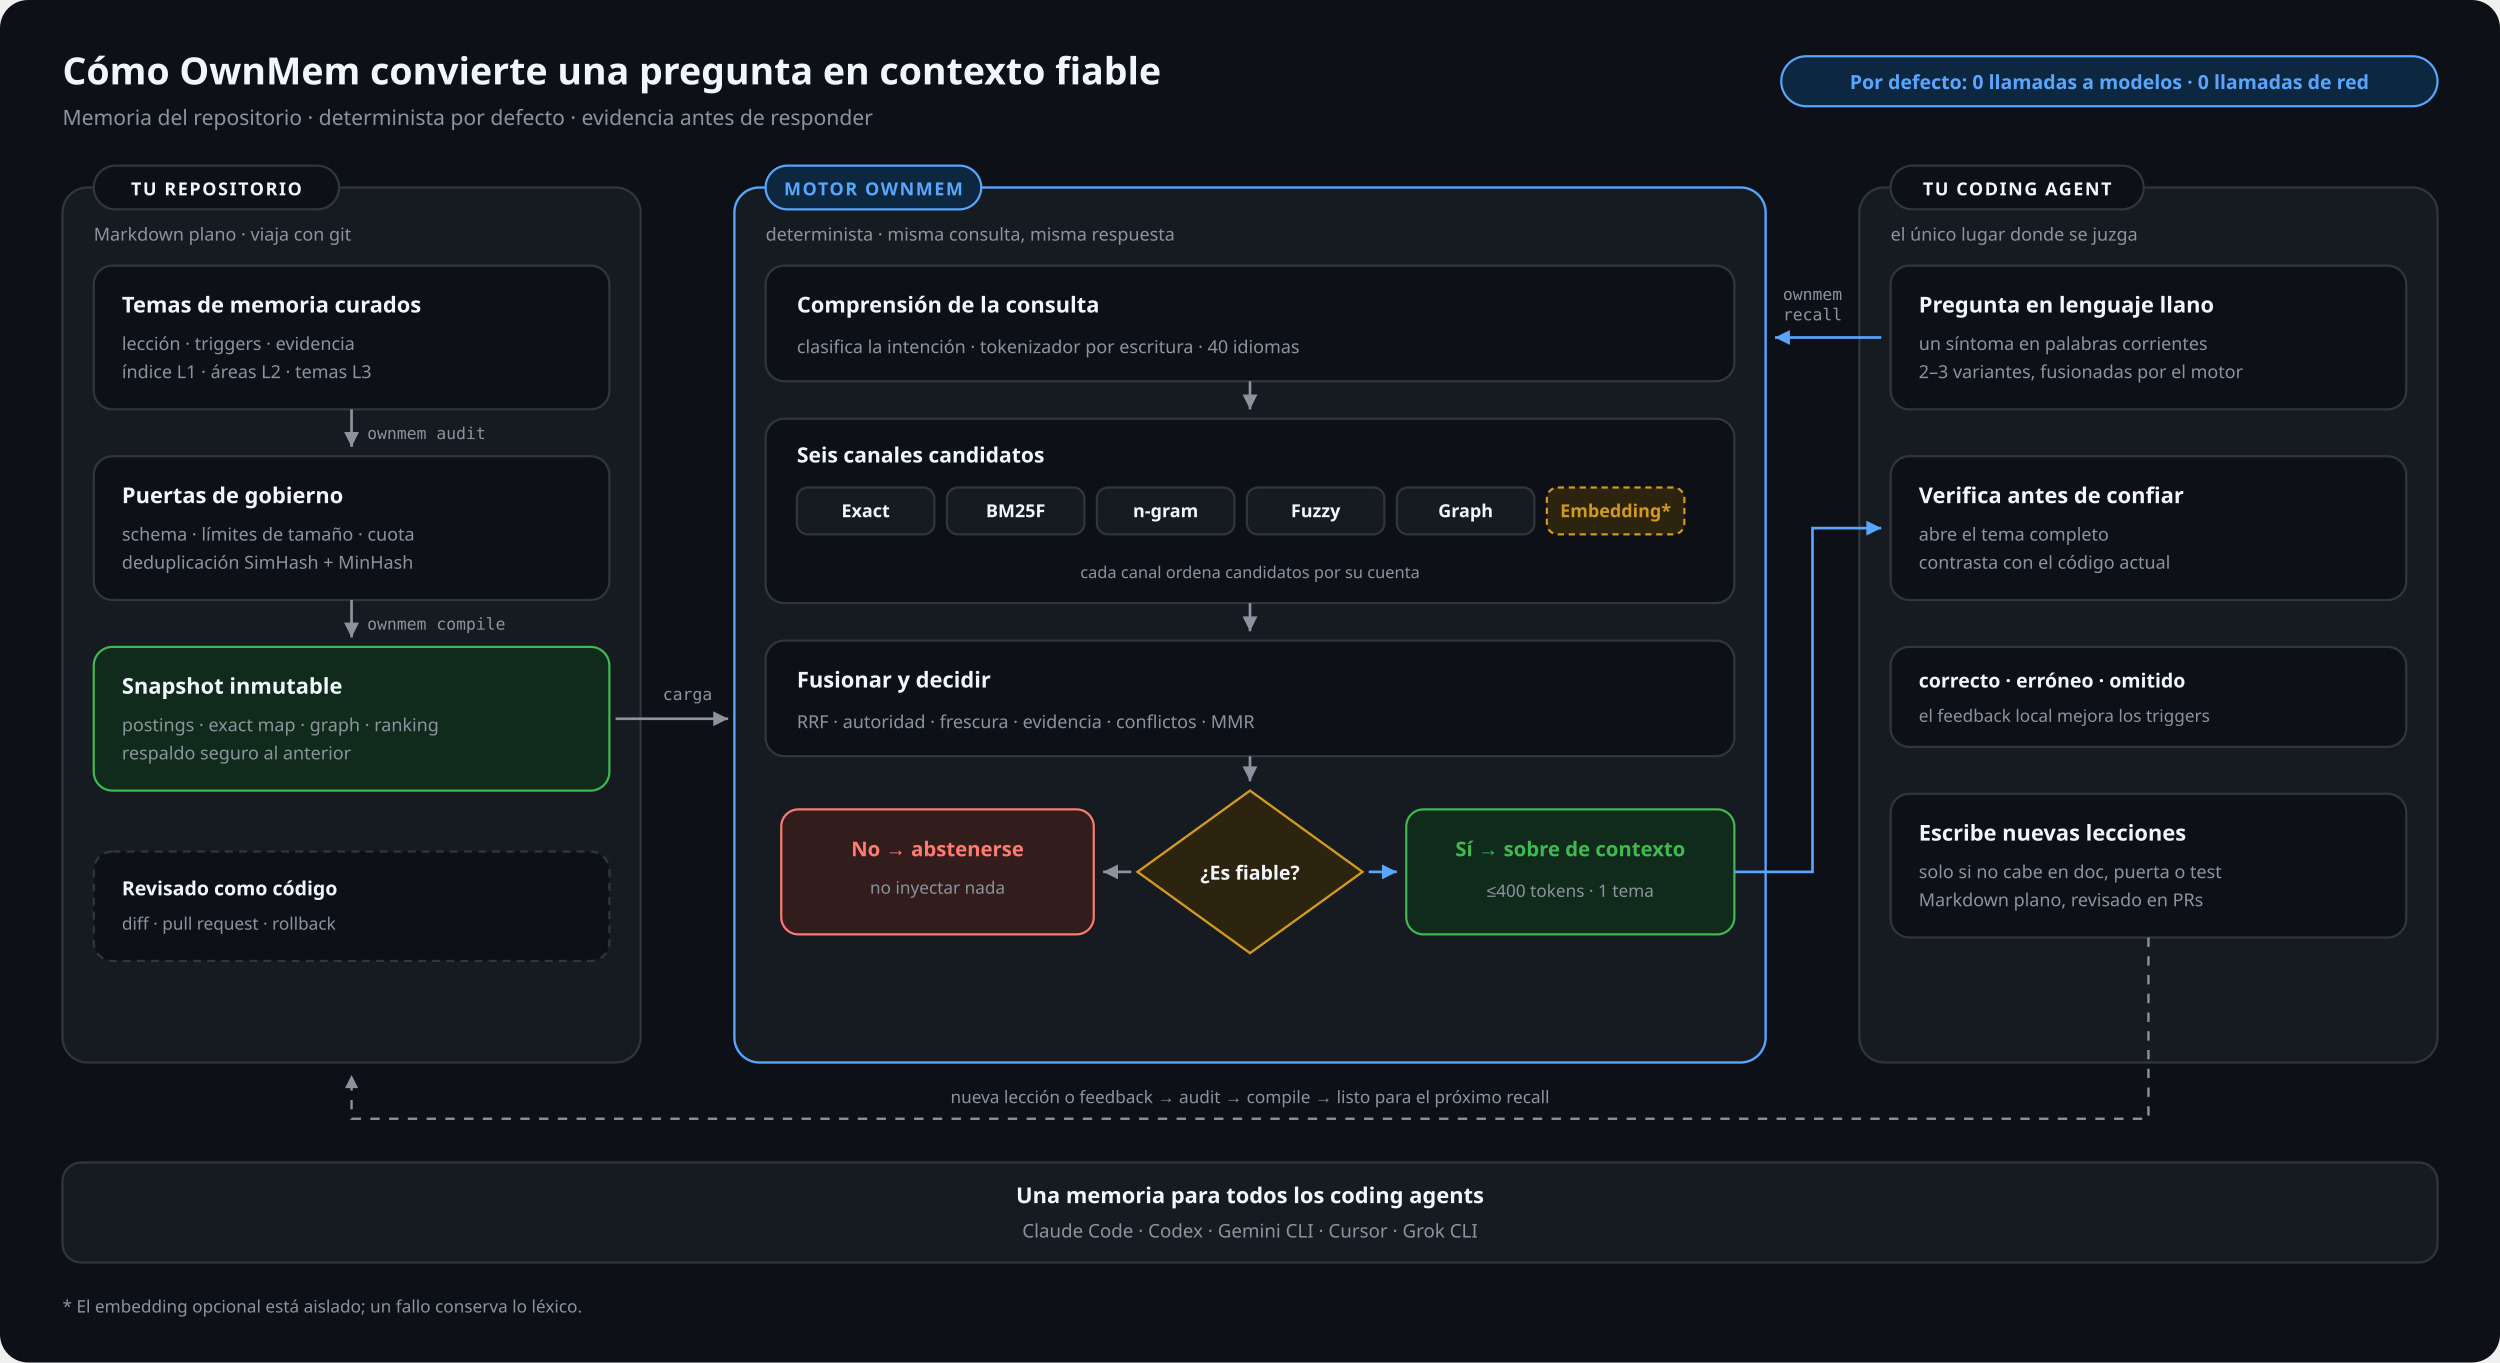
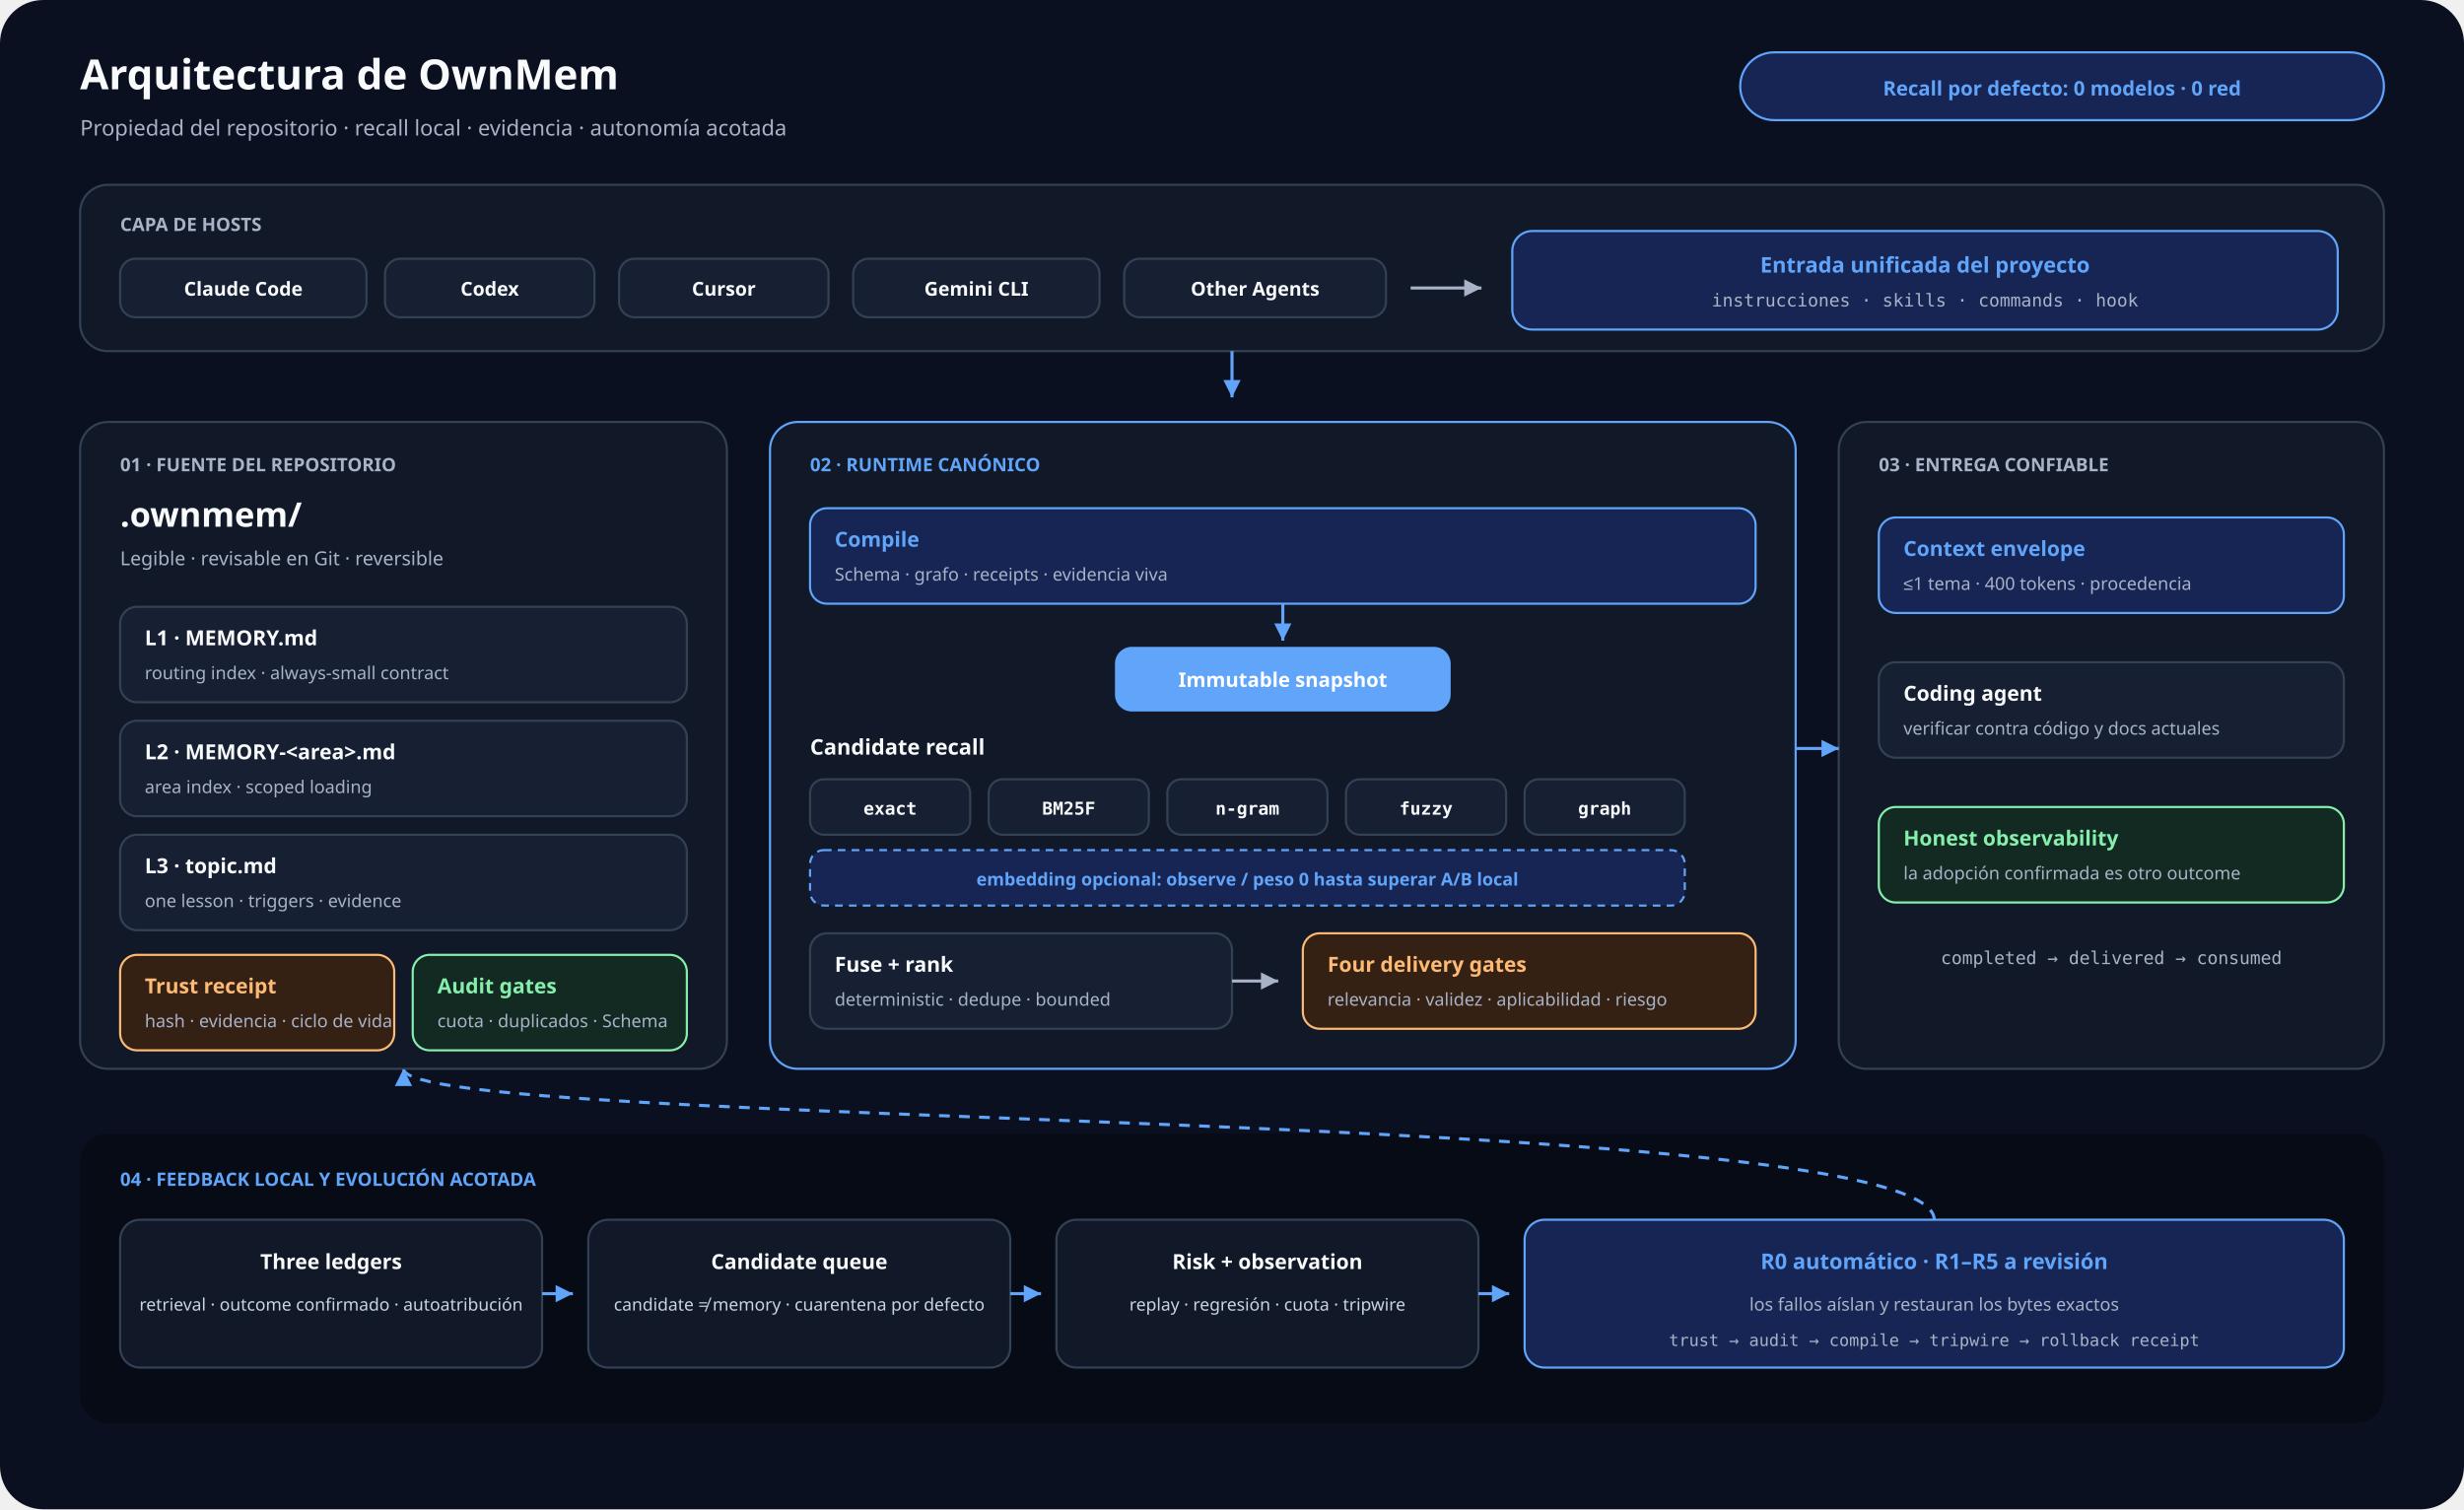
- <svg xmlns="http://www.w3.org/2000/svg" viewBox="0 0 1600 872" role="img" aria-labelledby="title description" font-family="-apple-system, BlinkMacSystemFont, 'Segoe UI', 'Noto Sans', 'Helvetica Neue', Arial, sans-serif">
+ <svg xmlns="http://www.w3.org/2000/svg" viewBox="0 0 1600 980" role="img" aria-labelledby="title description" font-family="-apple-system, BlinkMacSystemFont, 'Segoe UI', 'Noto Sans', Arial, sans-serif">
  <defs>
    <marker id="arrow" viewBox="0 0 10 10" refX="8" refY="5" markerWidth="7" markerHeight="7" orient="auto-start-reverse">
-       <path d="M 0 1 L 8 5 L 0 9 z" fill="#8b949e" />
+       <path d="M 0 1 L 8 5 L 0 9 z" fill="#a8b3c7" />
    </marker>
-     <marker id="accent" viewBox="0 0 10 10" refX="8" refY="5" markerWidth="7" markerHeight="7" orient="auto-start-reverse">
-       <path d="M 0 1 L 8 5 L 0 9 z" fill="#58a6ff" />
+     <marker id="arrowBlue" viewBox="0 0 10 10" refX="8" refY="5" markerWidth="7" markerHeight="7" orient="auto-start-reverse">
+       <path d="M 0 1 L 8 5 L 0 9 z" fill="#60a5fa" />
    </marker>
  </defs>
-   <rect x="0" y="0" width="1600" height="872" rx="18" fill="#0d1117" />
-   <text x="40" y="54" text-anchor="start" font-size="24" font-weight="700" fill="#f0f6fc">Cómo OwnMem convierte una pregunta en contexto fiable</text>
-   <text x="40" y="80" text-anchor="start" font-size="13.5" font-weight="400" fill="#8b949e">Memoria del repositorio · determinista por defecto · evidencia antes de responder</text>
-   <rect x="1140" y="36" width="420" height="32" rx="16" fill="#0d2740" stroke="#58a6ff" stroke-width="1.4" />
-   <text x="1350" y="57" text-anchor="middle" font-size="12.5" font-weight="600" fill="#58a6ff">Por defecto: 0 llamadas a modelos · 0 llamadas de red</text>
-   <rect x="40" y="120" width="370" height="560" rx="16" fill="#161b22" stroke="#30363d" stroke-width="1.4" />
-   <rect x="470" y="120" width="660" height="560" rx="16" fill="#161b22" stroke="#58a6ff" stroke-width="1.5" />
-   <rect x="1190" y="120" width="370" height="560" rx="16" fill="#161b22" stroke="#30363d" stroke-width="1.4" />
-   <rect x="60" y="106" width="157" height="28" rx="14" fill="#0d1117" stroke="#30363d" stroke-width="1.4" />
-   <text x="138.5" y="125" text-anchor="middle" font-size="11.5" font-weight="700" letter-spacing="1" fill="#f0f6fc">TU REPOSITORIO</text>
-   <rect x="490" y="106" width="138" height="28" rx="14" fill="#0d2740" stroke="#58a6ff" stroke-width="1.4" />
-   <text x="559" y="125" text-anchor="middle" font-size="11.5" font-weight="700" letter-spacing="1" fill="#58a6ff">MOTOR OWNMEM</text>
-   <rect x="1210" y="106" width="162" height="28" rx="14" fill="#0d1117" stroke="#30363d" stroke-width="1.4" />
-   <text x="1291" y="125" text-anchor="middle" font-size="11.5" font-weight="700" letter-spacing="1" fill="#f0f6fc">TU CODING AGENT</text>
-   <text x="60" y="154" text-anchor="start" font-size="11.5" font-weight="400" fill="#8b949e">Markdown plano · viaja con git</text>
-   <text x="490" y="154" text-anchor="start" font-size="11.5" font-weight="400" fill="#8b949e">determinista · misma consulta, misma respuesta</text>
-   <text x="1210" y="154" text-anchor="start" font-size="11.5" font-weight="400" fill="#8b949e">el único lugar donde se juzga</text>
-   <rect x="60" y="170" width="330" height="92" rx="12" fill="#0d1117" stroke="#30363d" stroke-width="1.4" />
-   <text x="78" y="200" text-anchor="start" font-size="14" font-weight="650" fill="#f0f6fc">Temas de memoria curados</text>
-   <text x="78" y="224" text-anchor="start" font-size="11.5" font-weight="400" fill="#8b949e">lección · triggers · evidencia</text>
-   <text x="78" y="242" text-anchor="start" font-size="11.5" font-weight="400" fill="#8b949e">índice L1 · áreas L2 · temas L3</text>
-   <path d="M 225 262 L 225 286" fill="none" stroke="#8b949e" stroke-width="1.7" marker-end="url(#arrow)" />
-   <text x="235" y="281" text-anchor="start" font-size="10.5" font-weight="400" font-family="ui-monospace, SFMono-Regular, 'SF Mono', Menlo, Consolas, monospace" fill="#8b949e">ownmem audit</text>
-   <rect x="60" y="292" width="330" height="92" rx="12" fill="#0d1117" stroke="#30363d" stroke-width="1.4" />
-   <text x="78" y="322" text-anchor="start" font-size="14" font-weight="650" fill="#f0f6fc">Puertas de gobierno</text>
-   <text x="78" y="346" text-anchor="start" font-size="11.5" font-weight="400" fill="#8b949e">schema · límites de tamaño · cuota</text>
-   <text x="78" y="364" text-anchor="start" font-size="11.5" font-weight="400" fill="#8b949e">deduplicación SimHash + MinHash</text>
-   <path d="M 225 384 L 225 408" fill="none" stroke="#8b949e" stroke-width="1.7" marker-end="url(#arrow)" />
-   <text x="235" y="403" text-anchor="start" font-size="10.5" font-weight="400" font-family="ui-monospace, SFMono-Regular, 'SF Mono', Menlo, Consolas, monospace" fill="#8b949e">ownmem compile</text>
-   <rect x="60" y="414" width="330" height="92" rx="12" fill="#102b1c" stroke="#3fb950" stroke-width="1.4" />
-   <text x="78" y="444" text-anchor="start" font-size="14" font-weight="650" fill="#f0f6fc">Snapshot inmutable</text>
-   <text x="78" y="468" text-anchor="start" font-size="11.5" font-weight="400" fill="#8b949e">postings · exact map · graph · ranking</text>
-   <text x="78" y="486" text-anchor="start" font-size="11.5" font-weight="400" fill="#8b949e">respaldo seguro al anterior</text>
-   <rect x="60" y="545" width="330" height="70" rx="12" fill="#0d1117" stroke="#30363d" stroke-width="1.4" stroke-dasharray="5 4" />
-   <text x="78" y="573" text-anchor="start" font-size="12.5" font-weight="600" fill="#f0f6fc">Revisado como código</text>
-   <text x="78" y="595" text-anchor="start" font-size="11" font-weight="400" fill="#8b949e">diff · pull request · rollback</text>
-   <text x="440" y="448" text-anchor="middle" font-size="10.5" font-weight="400" font-family="ui-monospace, SFMono-Regular, 'SF Mono', Menlo, Consolas, monospace" fill="#8b949e">carga</text>
-   <path d="M 394 460 L 466 460" fill="none" stroke="#8b949e" stroke-width="1.7" marker-end="url(#arrow)" />
-   <rect x="490" y="170" width="620" height="74" rx="12" fill="#0d1117" stroke="#30363d" stroke-width="1.4" />
-   <text x="510" y="200" text-anchor="start" font-size="14" font-weight="650" fill="#f0f6fc">Comprensión de la consulta</text>
-   <text x="510" y="226" text-anchor="start" font-size="11.5" font-weight="400" fill="#8b949e">clasifica la intención · tokenizador por escritura · 40 idiomas</text>
-   <path d="M 800 244 L 800 262" fill="none" stroke="#8b949e" stroke-width="1.7" marker-end="url(#arrow)" />
-   <rect x="490" y="268" width="620" height="118" rx="12" fill="#0d1117" stroke="#30363d" stroke-width="1.4" />
-   <text x="510" y="296" text-anchor="start" font-size="13.5" font-weight="650" fill="#f0f6fc">Seis canales candidatos</text>
-   <rect x="510" y="312" width="88" height="30" rx="7" fill="#161b22" stroke="#30363d" stroke-width="1.4" />
-   <text x="554" y="331" text-anchor="middle" font-size="11.5" font-weight="600" fill="#f0f6fc">Exact</text>
-   <rect x="606" y="312" width="88" height="30" rx="7" fill="#161b22" stroke="#30363d" stroke-width="1.4" />
-   <text x="650" y="331" text-anchor="middle" font-size="11.5" font-weight="600" fill="#f0f6fc">BM25F</text>
-   <rect x="702" y="312" width="88" height="30" rx="7" fill="#161b22" stroke="#30363d" stroke-width="1.4" />
-   <text x="746" y="331" text-anchor="middle" font-size="11.5" font-weight="600" fill="#f0f6fc">n-gram</text>
-   <rect x="798" y="312" width="88" height="30" rx="7" fill="#161b22" stroke="#30363d" stroke-width="1.4" />
-   <text x="842" y="331" text-anchor="middle" font-size="11.5" font-weight="600" fill="#f0f6fc">Fuzzy</text>
-   <rect x="894" y="312" width="88" height="30" rx="7" fill="#161b22" stroke="#30363d" stroke-width="1.4" />
-   <text x="938" y="331" text-anchor="middle" font-size="11.5" font-weight="600" fill="#f0f6fc">Graph</text>
-   <rect x="990" y="312" width="88" height="30" rx="7" fill="#2d240f" stroke="#d29922" stroke-width="1.4" stroke-dasharray="4 3" />
-   <text x="1034" y="331" text-anchor="middle" font-size="11.5" font-weight="600" fill="#d29922">Embedding*</text>
-   <text x="800" y="370" text-anchor="middle" font-size="10.5" font-weight="400" fill="#8b949e">cada canal ordena candidatos por su cuenta</text>
-   <path d="M 800 386 L 800 404" fill="none" stroke="#8b949e" stroke-width="1.7" marker-end="url(#arrow)" />
-   <rect x="490" y="410" width="620" height="74" rx="12" fill="#0d1117" stroke="#30363d" stroke-width="1.4" />
-   <text x="510" y="440" text-anchor="start" font-size="14" font-weight="650" fill="#f0f6fc">Fusionar y decidir</text>
-   <text x="510" y="466" text-anchor="start" font-size="11.5" font-weight="400" fill="#8b949e">RRF · autoridad · frescura · evidencia · conflictos · MMR</text>
-   <path d="M 800 484 L 800 500" fill="none" stroke="#8b949e" stroke-width="1.7" marker-end="url(#arrow)" />
-   <polygon points="800,506 872,558 800,610 728,558" fill="#2d240f" stroke="#d29922" stroke-width="1.5" />
-   <text x="800" y="563" text-anchor="middle" font-size="12.5" font-weight="650" fill="#f0f6fc">¿Es fiable?</text>
-   <rect x="500" y="518" width="200" height="80" rx="11" fill="#321d1c" stroke="#ff7b72" stroke-width="1.4" />
-   <text x="600" y="548" text-anchor="middle" font-size="13" font-weight="650" fill="#ff7b72">No → abstenerse</text>
-   <text x="600" y="572" text-anchor="middle" font-size="11" font-weight="400" fill="#8b949e">no inyectar nada</text>
-   <path d="M 724 558 L 706 558" fill="none" stroke="#8b949e" stroke-width="1.7" marker-end="url(#arrow)" />
-   <rect x="900" y="518" width="210" height="80" rx="11" fill="#102b1c" stroke="#3fb950" stroke-width="1.4" />
-   <text x="1005" y="548" text-anchor="middle" font-size="13" font-weight="650" fill="#3fb950">Sí → sobre de contexto</text>
-   <text x="1005" y="574" text-anchor="middle" font-size="11" font-weight="400" fill="#8b949e">≤400 tokens · 1 tema</text>
-   <path d="M 876 558 L 894 558" fill="none" stroke="#58a6ff" stroke-width="1.7" marker-end="url(#accent)" />
-   <path d="M 1110 558 L 1160 558 L 1160 338 L 1204 338" fill="none" stroke="#58a6ff" stroke-width="1.7" marker-end="url(#accent)" />
-   <rect x="1210" y="170" width="330" height="92" rx="12" fill="#0d1117" stroke="#30363d" stroke-width="1.4" />
-   <text x="1228" y="200" text-anchor="start" font-size="14" font-weight="650" fill="#f0f6fc">Pregunta en lenguaje llano</text>
-   <text x="1228" y="224" text-anchor="start" font-size="11.5" font-weight="400" fill="#8b949e">un síntoma en palabras corrientes</text>
-   <text x="1228" y="242" text-anchor="start" font-size="11.5" font-weight="400" fill="#8b949e">2–3 variantes, fusionadas por el motor</text>
-   <rect x="1210" y="292" width="330" height="92" rx="12" fill="#0d1117" stroke="#30363d" stroke-width="1.4" />
-   <text x="1228" y="322" text-anchor="start" font-size="14" font-weight="650" fill="#f0f6fc">Verifica antes de confiar</text>
-   <text x="1228" y="346" text-anchor="start" font-size="11.5" font-weight="400" fill="#8b949e">abre el tema completo</text>
-   <text x="1228" y="364" text-anchor="start" font-size="11.5" font-weight="400" fill="#8b949e">contrasta con el código actual</text>
-   <rect x="1210" y="414" width="330" height="64" rx="12" fill="#0d1117" stroke="#30363d" stroke-width="1.4" />
-   <text x="1228" y="440" text-anchor="start" font-size="12.5" font-weight="650" fill="#f0f6fc">correcto · erróneo · omitido</text>
-   <text x="1228" y="462" text-anchor="start" font-size="11" font-weight="400" fill="#8b949e">el feedback local mejora los triggers</text>
-   <rect x="1210" y="508" width="330" height="92" rx="12" fill="#0d1117" stroke="#30363d" stroke-width="1.4" />
-   <text x="1228" y="538" text-anchor="start" font-size="14" font-weight="650" fill="#f0f6fc">Escribe nuevas lecciones</text>
-   <text x="1228" y="562" text-anchor="start" font-size="11.5" font-weight="400" fill="#8b949e">solo si no cabe en doc, puerta o test</text>
-   <text x="1228" y="580" text-anchor="start" font-size="11.5" font-weight="400" fill="#8b949e">Markdown plano, revisado en PRs</text>
-   <text x="1160" y="192" text-anchor="middle" font-size="10.5" font-weight="400" font-family="ui-monospace, SFMono-Regular, 'SF Mono', Menlo, Consolas, monospace" fill="#8b949e">ownmem</text>
-   <text x="1160" y="205" text-anchor="middle" font-size="10.5" font-weight="400" font-family="ui-monospace, SFMono-Regular, 'SF Mono', Menlo, Consolas, monospace" fill="#8b949e">recall</text>
-   <path d="M 1204 216 L 1136 216 " fill="none" stroke="#58a6ff" stroke-width="1.7" marker-end="url(#accent)" />
-   <path d="M 1375 600 L 1375 716 L 225 716 L 225 688" fill="none" stroke="#8b949e" stroke-width="1.5" stroke-dasharray="6 6" marker-end="url(#arrow)" />
-   <text x="800" y="706" text-anchor="middle" font-size="11" font-weight="400" fill="#8b949e">nueva lección o feedback → audit → compile → listo para el próximo recall</text>
-   <rect x="40" y="744" width="1520" height="64" rx="12" fill="#161b22" stroke="#30363d" stroke-width="1.4" />
-   <text x="800" y="770" text-anchor="middle" font-size="14" font-weight="650" fill="#f0f6fc">Una memoria para todos los coding agents</text>
-   <text x="800" y="792" text-anchor="middle" font-size="12" font-weight="400" fill="#8b949e">Claude Code · Codex · Gemini CLI · Cursor · Grok CLI</text>
-   <text x="40" y="840" text-anchor="start" font-size="11" font-weight="400" fill="#8b949e">* El embedding opcional está aislado; un fallo conserva lo léxico.</text>
+   <rect x="0" y="0" width="1600" height="980" rx="28" fill="#0b1020" />
+   <text x="52" y="58" text-anchor="start" font-size="27" font-weight="750" fill="#f8fafc">Arquitectura de OwnMem</text>
+   <text x="52" y="88" text-anchor="start" font-size="14" font-weight="500" fill="#a8b3c7">Propiedad del repositorio · recall local · evidencia · autonomía acotada</text>
+   <rect x="1130" y="34" width="418" height="44" rx="22" fill="#172554" stroke="#60a5fa" stroke-width="1.4" />
+   <text x="1339" y="62" text-anchor="middle" font-size="13" font-weight="650" fill="#60a5fa">Recall por defecto: 0 modelos · 0 red</text>
+   <rect x="52" y="120" width="1496" height="108" rx="18" fill="#111827" stroke="#334155" stroke-width="1.4" />
+   <text x="78" y="150" text-anchor="start" font-size="12" font-weight="750" fill="#a8b3c7">CAPA DE HOSTS</text>
+   <rect x="78" y="168" width="160" height="38" rx="10" fill="#172033" stroke="#334155" stroke-width="1.4" />
+   <text x="158" y="192" text-anchor="middle" font-size="12.5" font-weight="650" fill="#f8fafc">Claude Code</text>
+   <rect x="250" y="168" width="136" height="38" rx="10" fill="#172033" stroke="#334155" stroke-width="1.4" />
+   <text x="318" y="192" text-anchor="middle" font-size="12.5" font-weight="650" fill="#f8fafc">Codex</text>
+   <rect x="402" y="168" width="136" height="38" rx="10" fill="#172033" stroke="#334155" stroke-width="1.4" />
+   <text x="470" y="192" text-anchor="middle" font-size="12.5" font-weight="650" fill="#f8fafc">Cursor</text>
+   <rect x="554" y="168" width="160" height="38" rx="10" fill="#172033" stroke="#334155" stroke-width="1.4" />
+   <text x="634" y="192" text-anchor="middle" font-size="12.5" font-weight="650" fill="#f8fafc">Gemini CLI</text>
+   <rect x="730" y="168" width="170" height="38" rx="10" fill="#172033" stroke="#334155" stroke-width="1.4" />
+   <text x="815" y="192" text-anchor="middle" font-size="12.5" font-weight="650" fill="#f8fafc">Other Agents</text>
+   <path d="M 916 187 L 962 187" fill="none" stroke="#a8b3c7" stroke-width="2" marker-end="url(#arrow)" />
+   <rect x="982" y="150" width="536" height="64" rx="13" fill="#172554" stroke="#60a5fa" stroke-width="1.4" />
+   <text x="1250" y="177" text-anchor="middle" font-size="14" font-weight="700" fill="#60a5fa">Entrada unificada del proyecto</text>
+   <text x="1250" y="199" text-anchor="middle" font-size="11.5" font-weight="400" font-family="ui-monospace, SFMono-Regular, Menlo, Consolas, monospace" fill="#a8b3c7">instrucciones · skills · commands · hook</text>
+   <path d="M 800 228 L 800 258" fill="none" stroke="#60a5fa" stroke-width="2" marker-end="url(#arrowBlue)" />
+   <rect x="52" y="274" width="420" height="420" rx="18" fill="#111827" stroke="#334155" stroke-width="1.4" />
+   <text x="78" y="306" text-anchor="start" font-size="12" font-weight="750" fill="#a8b3c7">01 · FUENTE DEL REPOSITORIO</text>
+   <text x="78" y="342" text-anchor="start" font-size="22" font-weight="750" fill="#f8fafc">.ownmem/</text>
+   <text x="78" y="367" text-anchor="start" font-size="12.5" font-weight="400" fill="#a8b3c7">Legible · revisable en Git · reversible</text>
+   <rect x="78" y="394" width="368" height="62" rx="11" fill="#172033" stroke="#334155" stroke-width="1.4" />
+   <text x="94" y="419" text-anchor="start" font-size="13.5" font-weight="700" fill="#f8fafc">L1 · MEMORY.md</text>
+   <text x="94" y="441" text-anchor="start" font-size="11.5" font-weight="400" fill="#a8b3c7">routing index · always-small contract</text>
+   <rect x="78" y="468" width="368" height="62" rx="11" fill="#172033" stroke="#334155" stroke-width="1.4" />
+   <text x="94" y="493" text-anchor="start" font-size="13.5" font-weight="700" fill="#f8fafc">L2 · MEMORY-&lt;area&gt;.md</text>
+   <text x="94" y="515" text-anchor="start" font-size="11.5" font-weight="400" fill="#a8b3c7">area index · scoped loading</text>
+   <rect x="78" y="542" width="368" height="62" rx="11" fill="#172033" stroke="#334155" stroke-width="1.4" />
+   <text x="94" y="567" text-anchor="start" font-size="13.5" font-weight="700" fill="#f8fafc">L3 · topic.md</text>
+   <text x="94" y="589" text-anchor="start" font-size="11.5" font-weight="400" fill="#a8b3c7">one lesson · triggers · evidence</text>
+   <rect x="78" y="620" width="178" height="62" rx="11" fill="#352114" stroke="#fdba74" stroke-width="1.4" />
+   <text x="94" y="645" text-anchor="start" font-size="13.5" font-weight="700" fill="#fdba74">Trust receipt</text>
+   <text x="94" y="667" text-anchor="start" font-size="11.5" font-weight="400" fill="#a8b3c7">hash · evidencia · ciclo de vida</text>
+   <rect x="268" y="620" width="178" height="62" rx="11" fill="#132a22" stroke="#86efac" stroke-width="1.4" />
+   <text x="284" y="645" text-anchor="start" font-size="13.5" font-weight="700" fill="#86efac">Audit gates</text>
+   <text x="284" y="667" text-anchor="start" font-size="11.5" font-weight="400" fill="#a8b3c7">cuota · duplicados · Schema</text>
+   <rect x="500" y="274" width="666" height="420" rx="18" fill="#111827" stroke="#60a5fa" stroke-width="1.4" />
+   <text x="526" y="306" text-anchor="start" font-size="12" font-weight="750" fill="#60a5fa">02 · RUNTIME CANÓNICO</text>
+   <rect x="526" y="330" width="614" height="62" rx="11" fill="#172554" stroke="#60a5fa" stroke-width="1.4" />
+   <text x="542" y="355" text-anchor="start" font-size="13.5" font-weight="700" fill="#60a5fa">Compile</text>
+   <text x="542" y="377" text-anchor="start" font-size="11.5" font-weight="400" fill="#a8b3c7">Schema · grafo · receipts · evidencia viva</text>
+   <path d="M 833 392 L 833 416" fill="none" stroke="#60a5fa" stroke-width="2" marker-end="url(#arrowBlue)" />
+   <rect x="724" y="420" width="218" height="42" rx="11" fill="#60a5fa" />
+   <text x="833" y="446" text-anchor="middle" font-size="13" font-weight="700" fill="#ffffff">Immutable snapshot</text>
+   <text x="526" y="490" text-anchor="start" font-size="14" font-weight="700" fill="#f8fafc">Candidate recall</text>
+   <rect x="526" y="506" width="104" height="36" rx="9" fill="#172033" stroke="#334155" stroke-width="1.4" />
+   <text x="578" y="529" text-anchor="middle" font-size="11.5" font-weight="650" font-family="ui-monospace, SFMono-Regular, Menlo, Consolas, monospace" fill="#f8fafc">exact</text>
+   <rect x="642" y="506" width="104" height="36" rx="9" fill="#172033" stroke="#334155" stroke-width="1.4" />
+   <text x="694" y="529" text-anchor="middle" font-size="11.5" font-weight="650" font-family="ui-monospace, SFMono-Regular, Menlo, Consolas, monospace" fill="#f8fafc">BM25F</text>
+   <rect x="758" y="506" width="104" height="36" rx="9" fill="#172033" stroke="#334155" stroke-width="1.4" />
+   <text x="810" y="529" text-anchor="middle" font-size="11.5" font-weight="650" font-family="ui-monospace, SFMono-Regular, Menlo, Consolas, monospace" fill="#f8fafc">n-gram</text>
+   <rect x="874" y="506" width="104" height="36" rx="9" fill="#172033" stroke="#334155" stroke-width="1.4" />
+   <text x="926" y="529" text-anchor="middle" font-size="11.5" font-weight="650" font-family="ui-monospace, SFMono-Regular, Menlo, Consolas, monospace" fill="#f8fafc">fuzzy</text>
+   <rect x="990" y="506" width="104" height="36" rx="9" fill="#172033" stroke="#334155" stroke-width="1.4" />
+   <text x="1042" y="529" text-anchor="middle" font-size="11.5" font-weight="650" font-family="ui-monospace, SFMono-Regular, Menlo, Consolas, monospace" fill="#f8fafc">graph</text>
+   <rect x="526" y="552" width="568" height="36" rx="9" fill="#172554" stroke="#60a5fa" stroke-width="1.4" stroke-dasharray="5 4" />
+   <text x="810" y="575" text-anchor="middle" font-size="11.5" font-weight="600" fill="#60a5fa">embedding opcional: observe / peso 0 hasta superar A/B local</text>
+   <rect x="526" y="606" width="274" height="62" rx="11" fill="#172033" stroke="#334155" stroke-width="1.4" />
+   <text x="542" y="631" text-anchor="start" font-size="13.5" font-weight="700" fill="#f8fafc">Fuse + rank</text>
+   <text x="542" y="653" text-anchor="start" font-size="11.5" font-weight="400" fill="#a8b3c7">deterministic · dedupe · bounded</text>
+   <path d="M 800 637 L 830 637" fill="none" stroke="#a8b3c7" stroke-width="2" marker-end="url(#arrow)" />
+   <rect x="846" y="606" width="294" height="62" rx="11" fill="#352114" stroke="#fdba74" stroke-width="1.4" />
+   <text x="862" y="631" text-anchor="start" font-size="13.5" font-weight="700" fill="#fdba74">Four delivery gates</text>
+   <text x="862" y="653" text-anchor="start" font-size="11.5" font-weight="400" fill="#a8b3c7">relevancia · validez · aplicabilidad · riesgo</text>
+   <rect x="1194" y="274" width="354" height="420" rx="18" fill="#111827" stroke="#334155" stroke-width="1.4" />
+   <text x="1220" y="306" text-anchor="start" font-size="12" font-weight="750" fill="#a8b3c7">03 · ENTREGA CONFIABLE</text>
+   <rect x="1220" y="336" width="302" height="62" rx="11" fill="#172554" stroke="#60a5fa" stroke-width="1.4" />
+   <text x="1236" y="361" text-anchor="start" font-size="13.5" font-weight="700" fill="#60a5fa">Context envelope</text>
+   <text x="1236" y="383" text-anchor="start" font-size="11.5" font-weight="400" fill="#a8b3c7">≤1 tema · 400 tokens · procedencia</text>
+   <path d="M 1166 486 L 1194 486" fill="none" stroke="#60a5fa" stroke-width="2" marker-end="url(#arrowBlue)" />
+   <rect x="1220" y="430" width="302" height="62" rx="11" fill="#172033" stroke="#334155" stroke-width="1.4" />
+   <text x="1236" y="455" text-anchor="start" font-size="13.5" font-weight="700" fill="#f8fafc">Coding agent</text>
+   <text x="1236" y="477" text-anchor="start" font-size="11.5" font-weight="400" fill="#a8b3c7">verificar contra código y docs actuales</text>
+   <rect x="1220" y="524" width="302" height="62" rx="11" fill="#132a22" stroke="#86efac" stroke-width="1.4" />
+   <text x="1236" y="549" text-anchor="start" font-size="13.5" font-weight="700" fill="#86efac">Honest observability</text>
+   <text x="1236" y="571" text-anchor="start" font-size="11.5" font-weight="400" fill="#a8b3c7">la adopción confirmada es otro outcome</text>
+   <text x="1371" y="626" text-anchor="middle" font-size="11.5" font-weight="500" font-family="ui-monospace, SFMono-Regular, Menlo, Consolas, monospace" fill="#a8b3c7">completed → delivered → consumed</text>
+   <rect x="52" y="736" width="1496" height="188" rx="18" fill="#060b16" />
+   <text x="78" y="770" text-anchor="start" font-size="12" font-weight="750" fill="#60a5fa">04 · FEEDBACK LOCAL Y EVOLUCIÓN ACOTADA</text>
+   <rect x="78" y="792" width="274" height="96" rx="13" fill="#111827" stroke="#334155" stroke-width="1.4" />
+   <text x="215" y="824" text-anchor="middle" font-size="13.5" font-weight="700" fill="#f8fafc">Three ledgers</text>
+   <text x="215" y="851" text-anchor="middle" font-size="11.2" font-weight="400" fill="#cbd5e1">retrieval · outcome confirmado · autoatribución</text>
+   <rect x="382" y="792" width="274" height="96" rx="13" fill="#111827" stroke="#334155" stroke-width="1.4" />
+   <text x="519" y="824" text-anchor="middle" font-size="13.5" font-weight="700" fill="#f8fafc">Candidate queue</text>
+   <text x="519" y="851" text-anchor="middle" font-size="11.2" font-weight="400" fill="#cbd5e1">candidate ≠ memory · cuarentena por defecto</text>
+   <rect x="686" y="792" width="274" height="96" rx="13" fill="#111827" stroke="#334155" stroke-width="1.4" />
+   <text x="823" y="824" text-anchor="middle" font-size="13.5" font-weight="700" fill="#f8fafc">Risk + observation</text>
+   <text x="823" y="851" text-anchor="middle" font-size="11.2" font-weight="400" fill="#cbd5e1">replay · regresión · cuota · tripwire</text>
+   <path d="M 352 840 L 372 840" fill="none" stroke="#60a5fa" stroke-width="2" marker-end="url(#arrowBlue)" />
+   <path d="M 656 840 L 676 840" fill="none" stroke="#60a5fa" stroke-width="2" marker-end="url(#arrowBlue)" />
+   <path d="M 960 840 L 980 840" fill="none" stroke="#60a5fa" stroke-width="2" marker-end="url(#arrowBlue)" />
+   <rect x="990" y="792" width="532" height="96" rx="13" fill="#172554" stroke="#60a5fa" stroke-width="1.4" />
+   <text x="1256" y="824" text-anchor="middle" font-size="14" font-weight="750" fill="#60a5fa">R0 automático · R1–R5 a revisión</text>
+   <text x="1256" y="851" text-anchor="middle" font-size="11.5" font-weight="500" fill="#a8b3c7">los fallos aíslan y restauran los bytes exactos</text>
+   <text x="1256" y="874" text-anchor="middle" font-size="10.8" font-weight="500" font-family="ui-monospace, SFMono-Regular, Menlo, Consolas, monospace" fill="#a8b3c7">trust → audit → compile → tripwire → rollback receipt</text>
+   <path d="M 1256 792 C 1256 718, 262 734, 262 694" fill="none" stroke="#60a5fa" stroke-width="2" stroke-dasharray="7 6" marker-end="url(#arrowBlue)" />
</svg>
